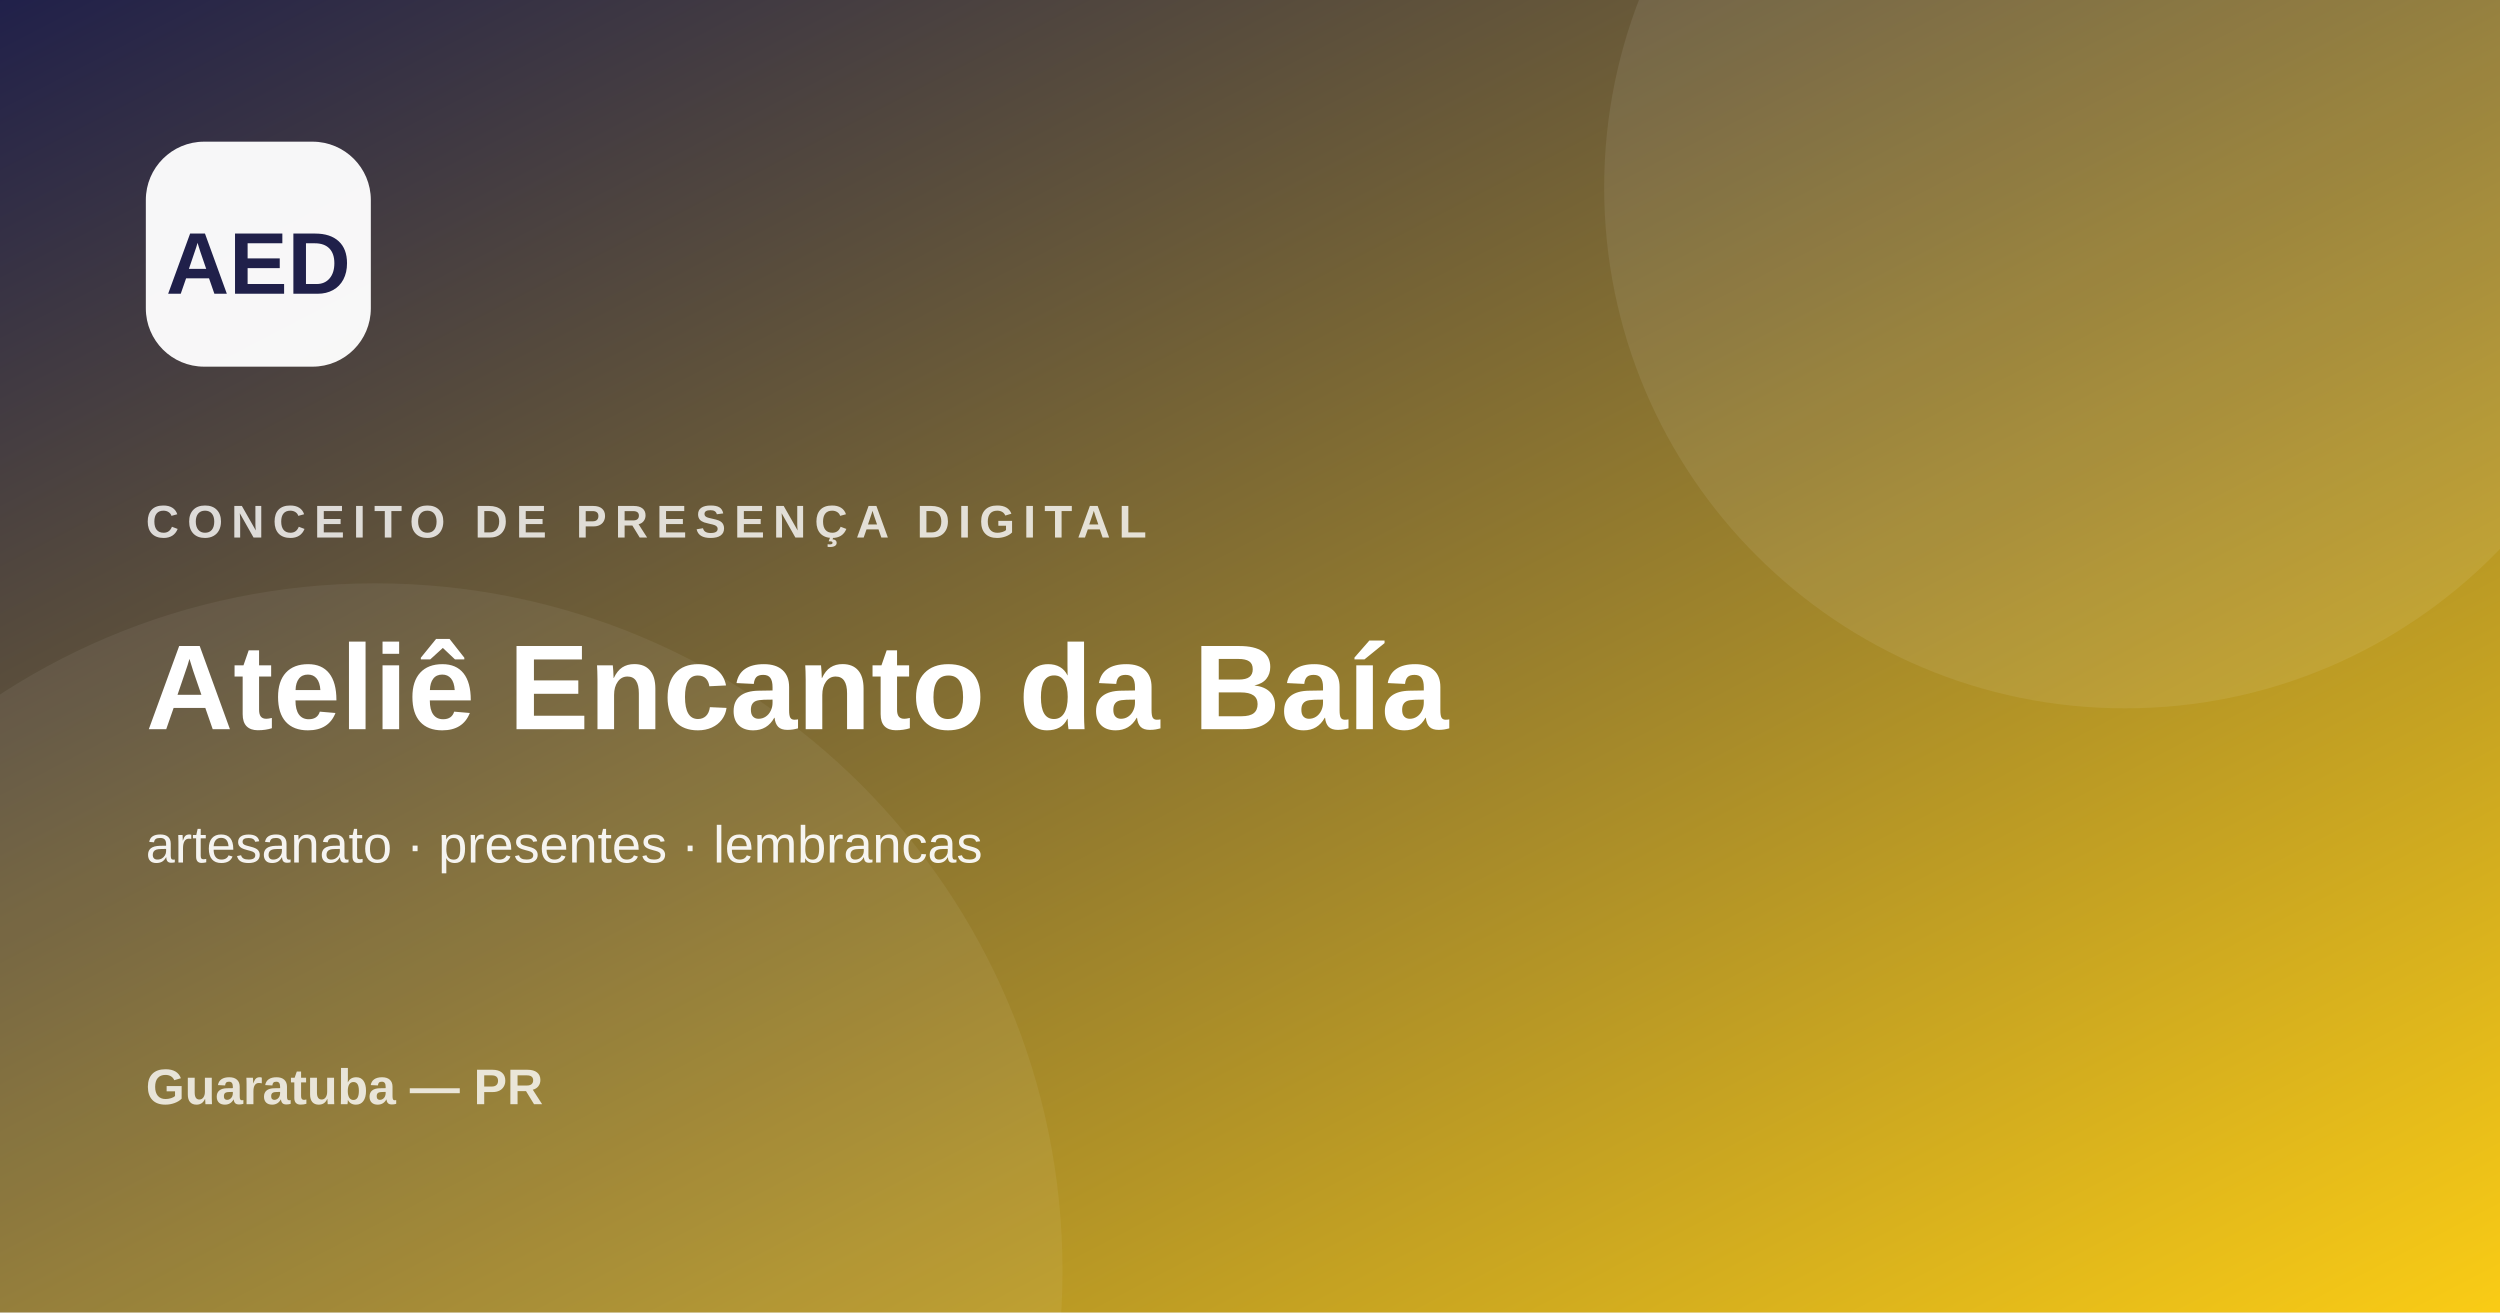
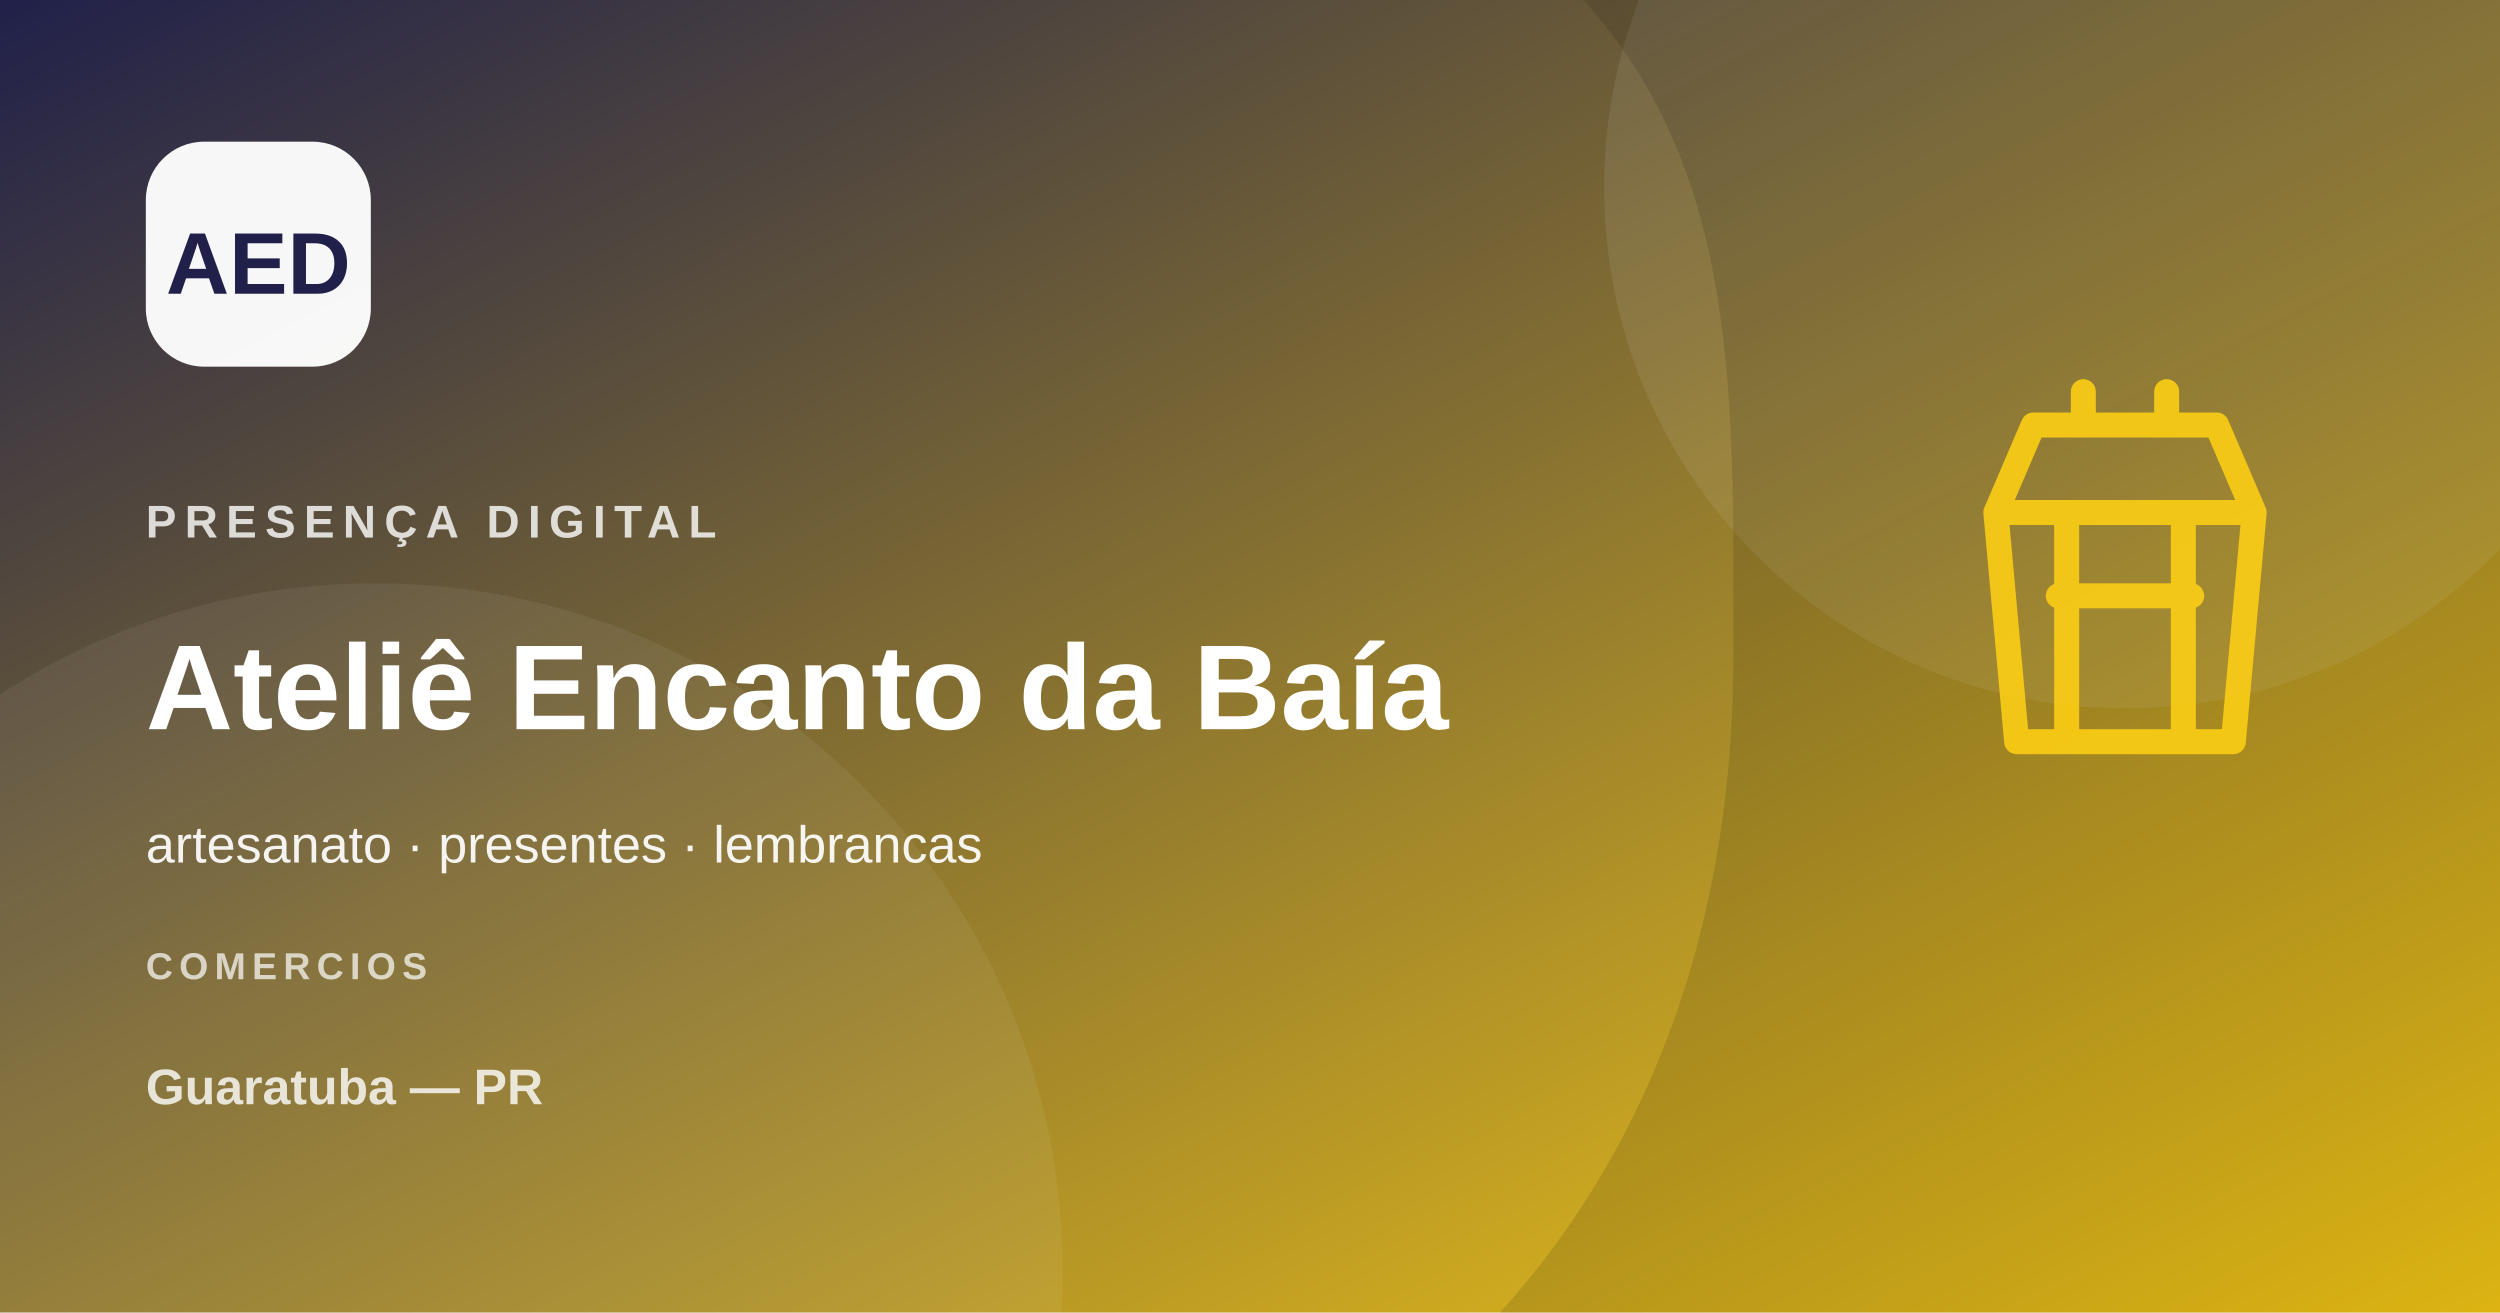
<svg xmlns="http://www.w3.org/2000/svg" width="1200" height="630" viewBox="0 0 1200 630">
  <defs>
    <linearGradient id="g" x1="0" y1="0" x2="1" y2="1">
      <stop stop-color="#20204a" />
      <stop offset="1" stop-color="#facc15" />
    </linearGradient>
  </defs>
  <rect width="1200" height="630" fill="url(#g)" />
  <circle cx="1020" cy="90" r="250" fill="#fff" opacity=".08" />
  <circle cx="180" cy="610" r="330" fill="#fff" opacity=".06" />
+   <path d="M760 0h440v630H720c76-84 112-193 112-315S836 84 760 0Z" fill="#000" opacity=".12" />
+   <g transform="translate(920 170)" fill="none" stroke="#facc15" stroke-width="12" stroke-linecap="round" stroke-linejoin="round" opacity=".92">
+     <path d="M38 76h124l-10 110H48L38 76Zm0 0 18-42h88l18 42M72 76v110m56-110v110M80 34v-16m40 16v-16" />
+     <path d="M68 116h64" />
+   </g>
  <rect x="70" y="68" width="108" height="108" rx="28" fill="#fff" opacity=".96" />
  <text x="124" y="141" text-anchor="middle" font-family="Arial,sans-serif" font-size="42" font-weight="800" fill="#20204a">AED</text>
-   <text x="70" y="258" font-family="Arial,sans-serif" font-size="22" font-weight="700" letter-spacing="4" fill="#fff" opacity=".8">CONCEITO DE PRESENÇA DIGITAL</text>
+   <text x="70" y="258" font-family="Arial,sans-serif" font-size="22" font-weight="700" letter-spacing="4" fill="#fff" opacity=".8">PRESENÇA DIGITAL</text>
  <text x="70" y="350" font-family="Arial,sans-serif" font-size="58" font-weight="800" fill="#fff">Ateliê Encanto da Baía</text>
  <text x="70" y="414" font-family="Arial,sans-serif" font-size="25" fill="#fff" opacity=".92">artesanato · presentes · lembrancas</text>
+   <text x="70" y="470" font-family="Arial,sans-serif" font-size="18" font-weight="700" letter-spacing="3" fill="#fff" opacity=".7">COMERCIOS</text>
  <text x="70" y="530" font-family="Arial,sans-serif" font-size="24" font-weight="700" fill="#fff" opacity=".8">Guaratuba — PR</text>
</svg>
